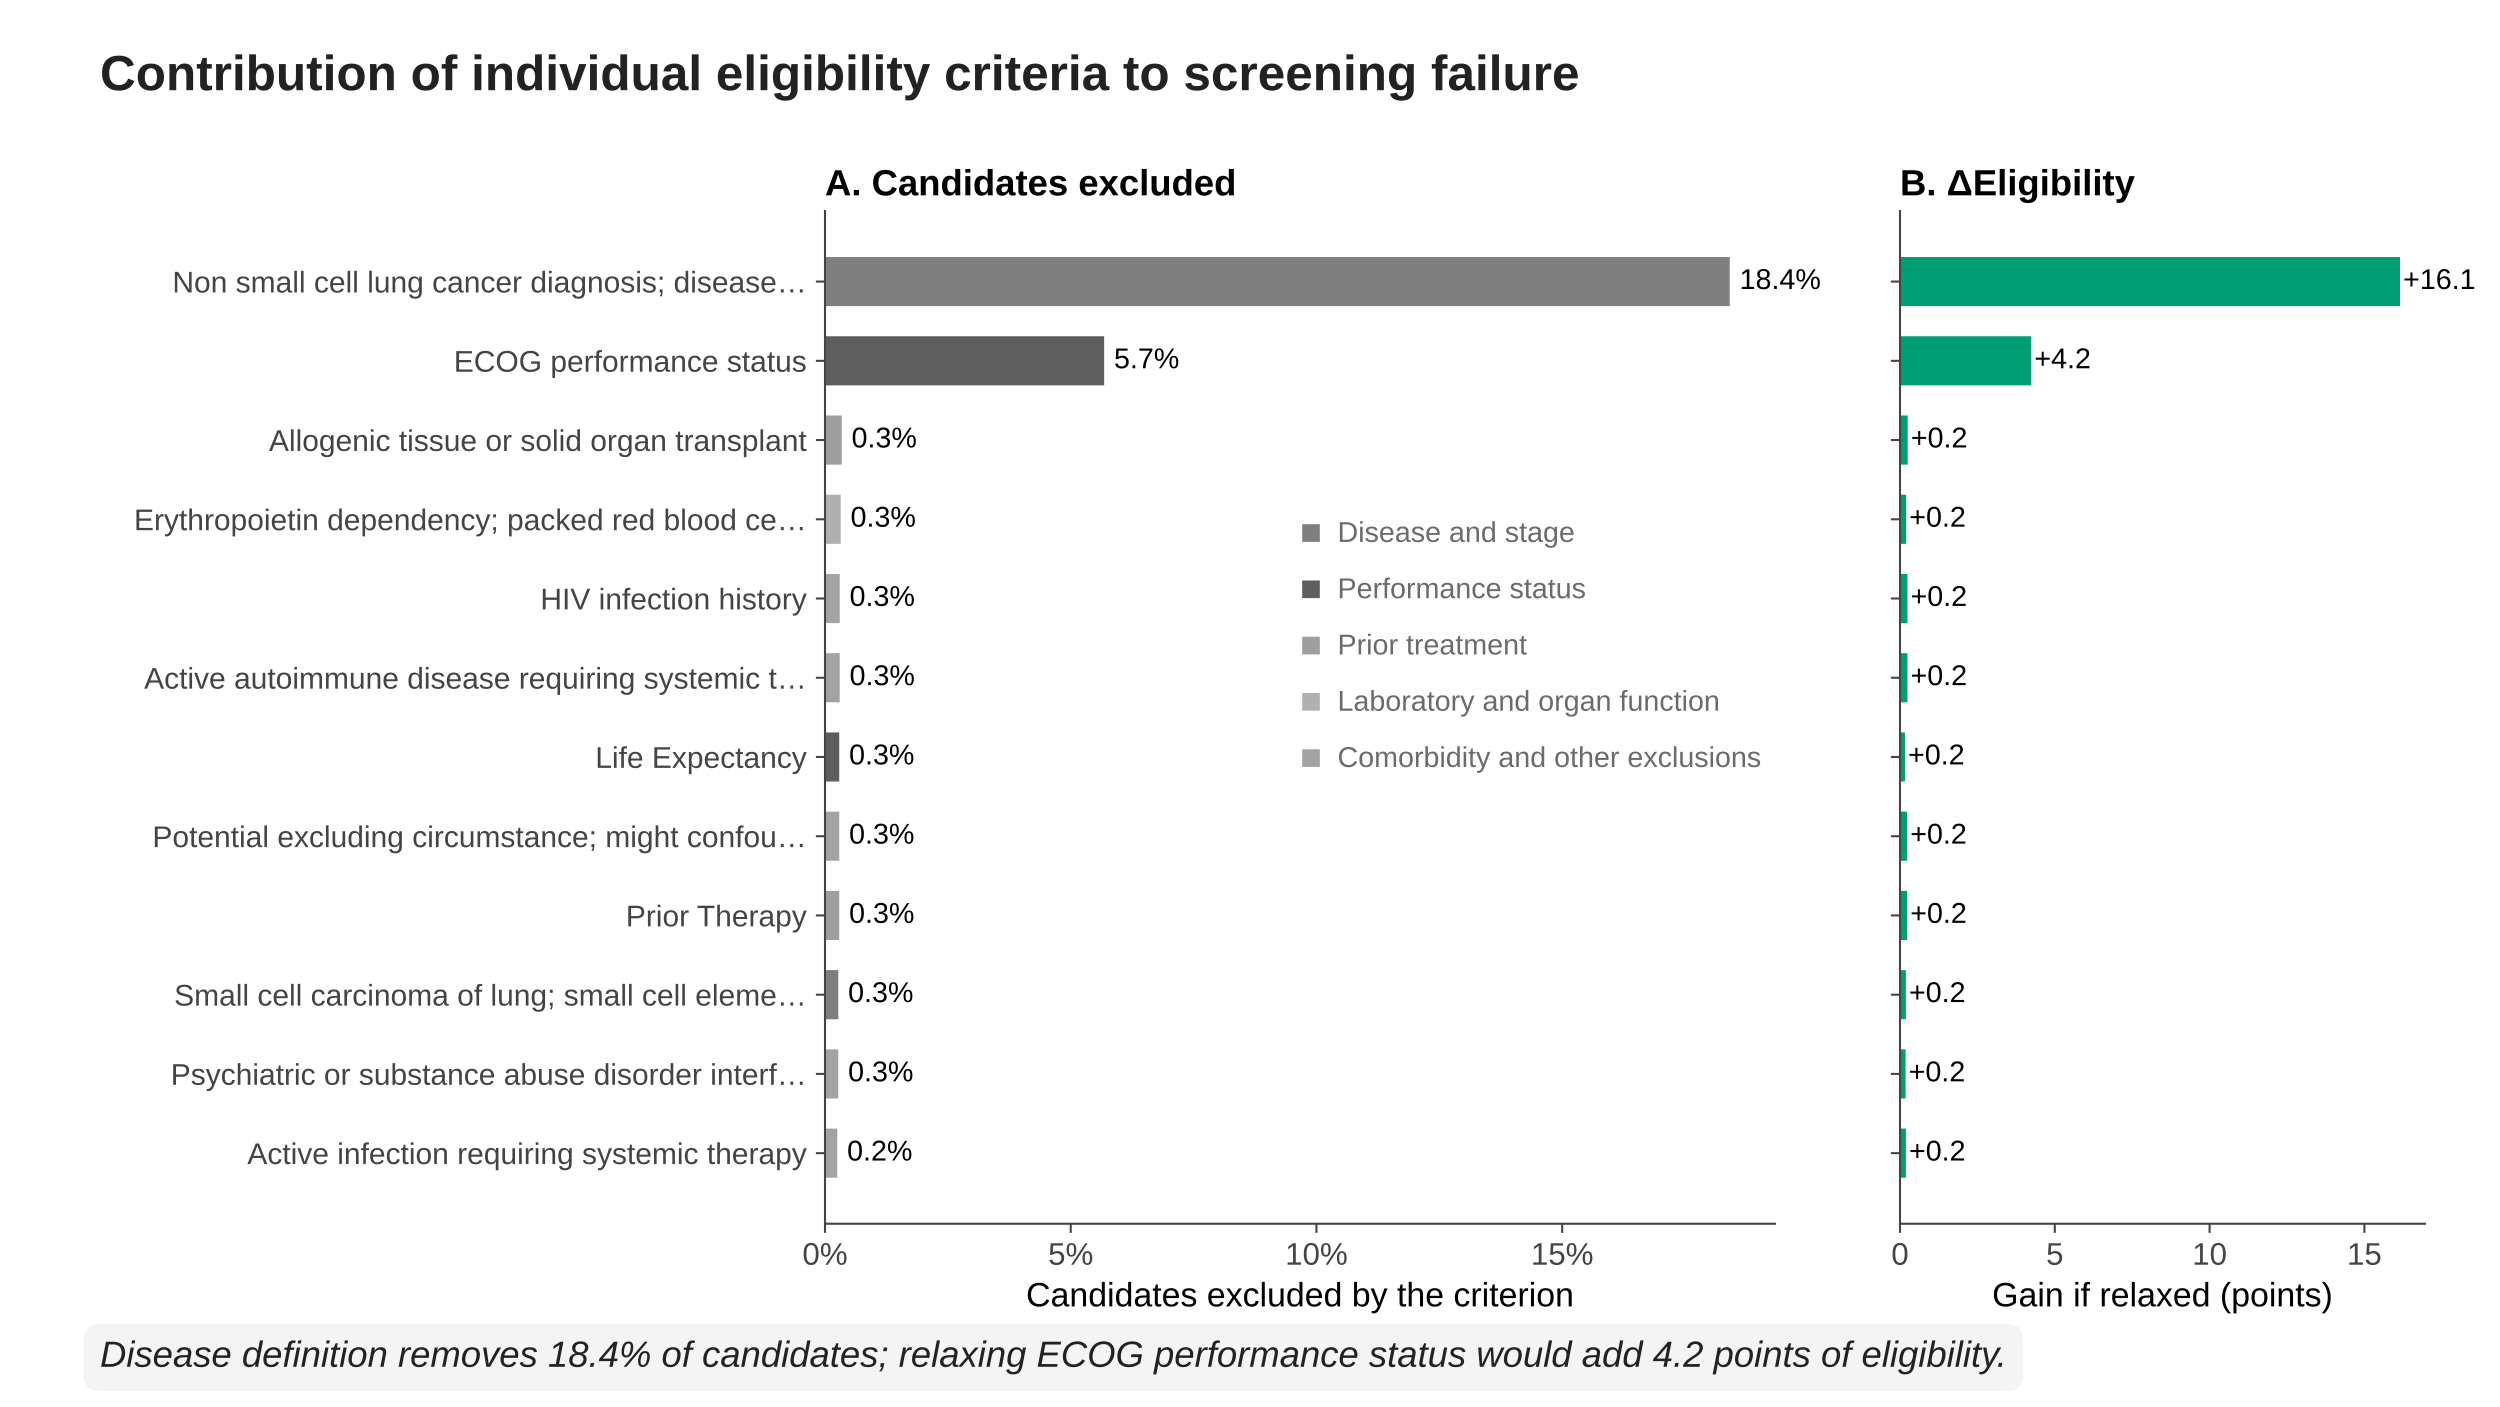
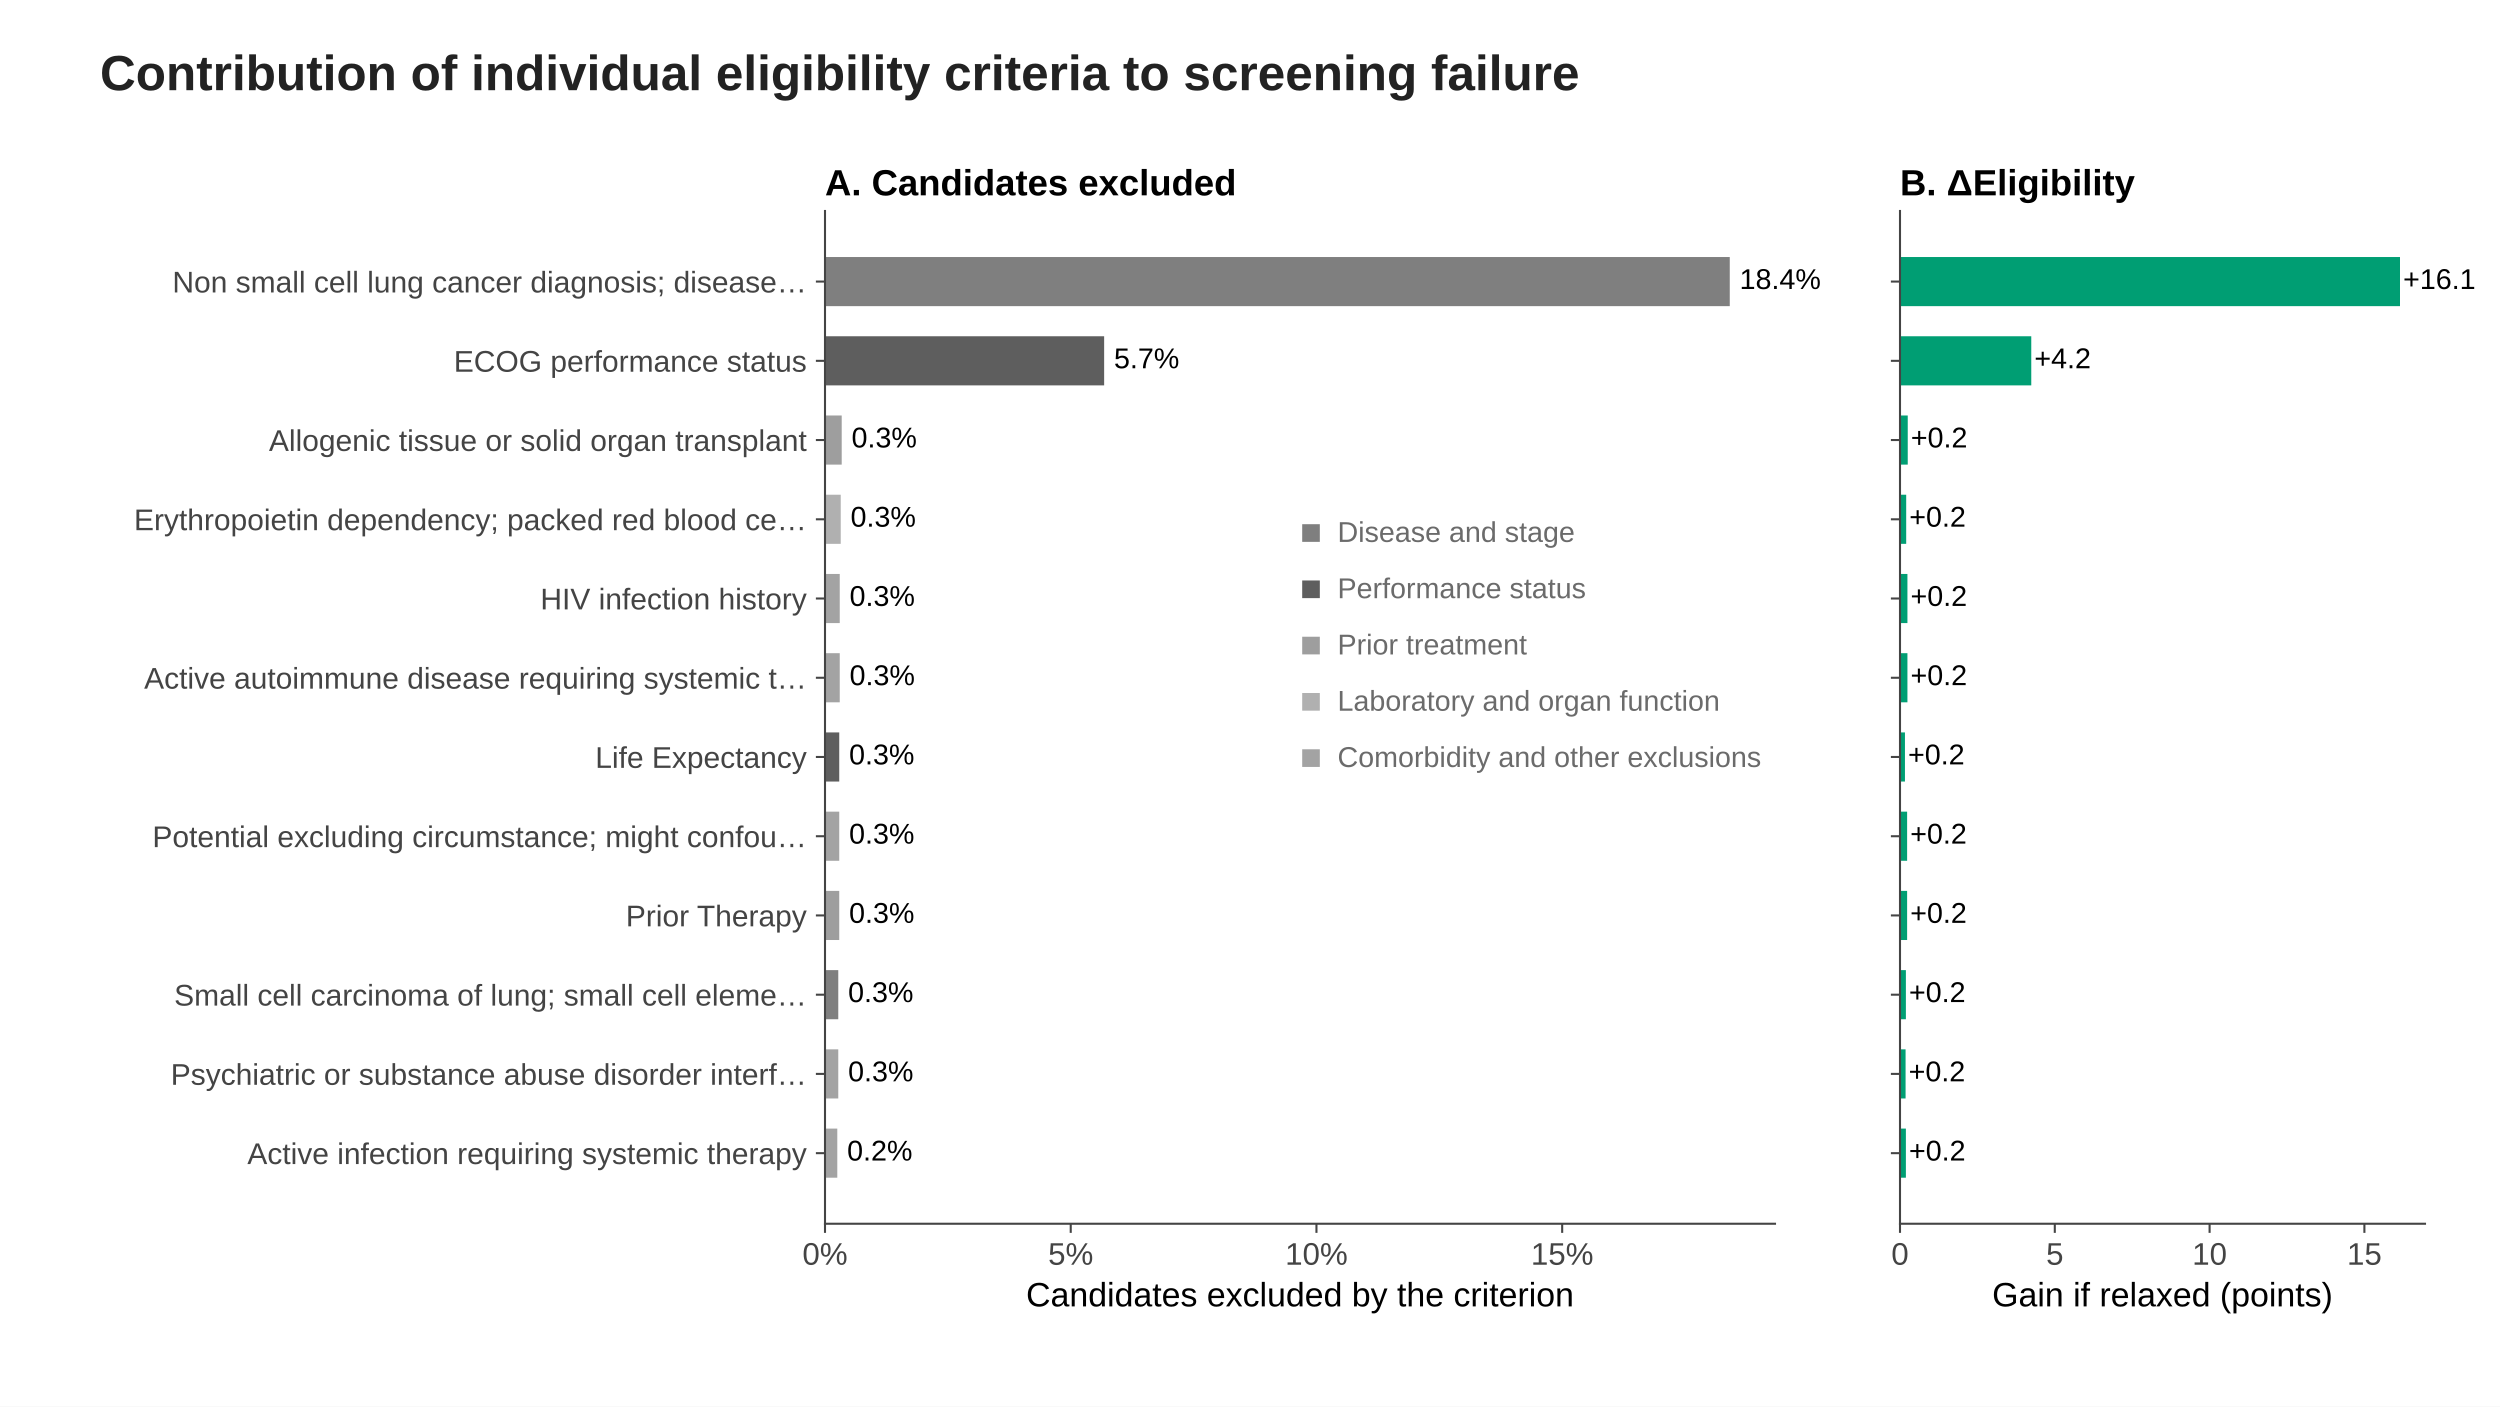
<svg xmlns="http://www.w3.org/2000/svg" xmlns:xlink="http://www.w3.org/1999/xlink" width="959.76pt" height="540pt" viewBox="0 0 959.76 540" version="1.1">
  <defs>
    <style type="text/css">*{stroke-linejoin: round; stroke-linecap: butt}</style>
  </defs>
  <g id="figure_1">
    <g id="patch_1">
      <path d="M 0 540  L 959.76 540  L 959.76 0  L 0 0  z " style="fill: #ffffff" />
    </g>
    <g id="axes_1">
      <g id="patch_2">
        <path d="M 316.721 469.8  L 681.43 469.8  L 681.43 81  L 316.721 81  z " style="fill: #ffffff" />
      </g>
      <g id="patch_3">
-         <path d="M 316.721 117.532  L 664.063 117.532  L 664.063 98.673  L 316.721 98.673  z " clip-path="url(#p41153e74d0)" style="fill: #7f7f7f" />
+         <path d="M 316.721 117.532  L 664.063 117.532  L 664.063 98.673  L 316.721 98.673  z " clip-path="url(#p97842132fd)" style="fill: #7f7f7f" />
      </g>
      <g id="patch_4">
-         <path d="M 316.721 147.95  L 423.885 147.95  L 423.885 129.091  L 316.721 129.091  z " clip-path="url(#p41153e74d0)" style="fill: #5e5e5e" />
+         <path d="M 316.721 147.95  L 423.885 147.95  L 423.885 129.091  L 316.721 129.091  z " clip-path="url(#p97842132fd)" style="fill: #5e5e5e" />
      </g>
      <g id="patch_5">
-         <path d="M 316.721 178.367  L 323.136 178.367  L 323.136 159.508  L 316.721 159.508  z " clip-path="url(#p41153e74d0)" style="fill: #9e9e9e" />
+         <path d="M 316.721 178.367  L 323.136 178.367  L 323.136 159.508  L 316.721 159.508  z " clip-path="url(#p97842132fd)" style="fill: #9e9e9e" />
      </g>
      <g id="patch_6">
-         <path d="M 316.721 208.785  L 322.758 208.785  L 322.758 189.926  L 316.721 189.926  z " clip-path="url(#p41153e74d0)" style="fill: #b0b0b0" />
+         <path d="M 316.721 208.785  L 322.758 208.785  L 322.758 189.926  L 316.721 189.926  z " clip-path="url(#p97842132fd)" style="fill: #b0b0b0" />
      </g>
      <g id="patch_7">
-         <path d="M 316.721 239.203  L 322.381 239.203  L 322.381 220.344  L 316.721 220.344  z " clip-path="url(#p41153e74d0)" style="fill: #a3a3a3" />
+         <path d="M 316.721 239.203  L 322.381 239.203  L 322.381 220.344  L 316.721 220.344  z " clip-path="url(#p97842132fd)" style="fill: #a3a3a3" />
      </g>
      <g id="patch_8">
-         <path d="M 316.721 269.621  L 322.381 269.621  L 322.381 250.762  L 316.721 250.762  z " clip-path="url(#p41153e74d0)" style="fill: #a3a3a3" />
+         <path d="M 316.721 269.621  L 322.381 269.621  L 322.381 250.762  L 316.721 250.762  z " clip-path="url(#p97842132fd)" style="fill: #a3a3a3" />
      </g>
      <g id="patch_9">
-         <path d="M 316.721 300.038  L 322.192 300.038  L 322.192 281.179  L 316.721 281.179  z " clip-path="url(#p41153e74d0)" style="fill: #5e5e5e" />
+         <path d="M 316.721 300.038  L 322.192 300.038  L 322.192 281.179  L 316.721 281.179  z " clip-path="url(#p97842132fd)" style="fill: #5e5e5e" />
      </g>
      <g id="patch_10">
-         <path d="M 316.721 330.456  L 322.192 330.456  L 322.192 311.597  L 316.721 311.597  z " clip-path="url(#p41153e74d0)" style="fill: #a3a3a3" />
+         <path d="M 316.721 330.456  L 322.192 330.456  L 322.192 311.597  L 316.721 311.597  z " clip-path="url(#p97842132fd)" style="fill: #a3a3a3" />
      </g>
      <g id="patch_11">
-         <path d="M 316.721 360.874  L 322.192 360.874  L 322.192 342.015  L 316.721 342.015  z " clip-path="url(#p41153e74d0)" style="fill: #9e9e9e" />
+         <path d="M 316.721 360.874  L 322.192 360.874  L 322.192 342.015  L 316.721 342.015  z " clip-path="url(#p97842132fd)" style="fill: #9e9e9e" />
      </g>
      <g id="patch_12">
-         <path d="M 316.721 391.292  L 321.815 391.292  L 321.815 372.433  L 316.721 372.433  z " clip-path="url(#p41153e74d0)" style="fill: #7f7f7f" />
+         <path d="M 316.721 391.292  L 321.815 391.292  L 321.815 372.433  L 316.721 372.433  z " clip-path="url(#p97842132fd)" style="fill: #7f7f7f" />
      </g>
      <g id="patch_13">
-         <path d="M 316.721 421.709  L 321.815 421.709  L 321.815 402.85  L 316.721 402.85  z " clip-path="url(#p41153e74d0)" style="fill: #a3a3a3" />
+         <path d="M 316.721 421.709  L 321.815 421.709  L 321.815 402.85  L 316.721 402.85  z " clip-path="url(#p97842132fd)" style="fill: #a3a3a3" />
      </g>
      <g id="patch_14">
-         <path d="M 316.721 452.127  L 321.438 452.127  L 321.438 433.268  L 316.721 433.268  z " clip-path="url(#p41153e74d0)" style="fill: #a3a3a3" />
+         <path d="M 316.721 452.127  L 321.438 452.127  L 321.438 433.268  L 316.721 433.268  z " clip-path="url(#p97842132fd)" style="fill: #a3a3a3" />
      </g>
      <g id="matplotlib.axis_1">
        <g id="xtick_1">
          <g id="line2d_1">
            <defs>
-               <path id="m8bd7d20f74" d="M 0 0  L 0 3.5  " style="stroke: #444444; stroke-width: 0.8" />
+               <path id="maba2923403" d="M 0 0  L 0 3.5  " style="stroke: #444444; stroke-width: 0.8" />
            </defs>
            <g>
-               <use xlink:href="#m8bd7d20f74" x="316.721" y="469.8" style="fill: #444444; stroke: #444444; stroke-width: 0.8" />
+               <use xlink:href="#maba2923403" x="316.721" y="469.8" style="fill: #444444; stroke: #444444; stroke-width: 0.8" />
            </g>
          </g>
          <g id="text_1">
            <text style="font-size: 12px; font-family: 'Arial'; text-anchor: middle; fill: #444444" x="316.721" y="485.536" transform="rotate(-0 316.7208 485.5363)">0%</text>
          </g>
        </g>
        <g id="xtick_2">
          <g id="line2d_2">
            <g>
-               <use xlink:href="#m8bd7d20f74" x="411.056" y="469.8" style="fill: #444444; stroke: #444444; stroke-width: 0.8" />
+               <use xlink:href="#maba2923403" x="411.056" y="469.8" style="fill: #444444; stroke: #444444; stroke-width: 0.8" />
            </g>
          </g>
          <g id="text_2">
            <text style="font-size: 12px; font-family: 'Arial'; text-anchor: middle; fill: #444444" x="411.056" y="485.536" transform="rotate(-0 411.0559 485.5363)">5%</text>
          </g>
        </g>
        <g id="xtick_3">
          <g id="line2d_3">
            <g>
-               <use xlink:href="#m8bd7d20f74" x="505.391" y="469.8" style="fill: #444444; stroke: #444444; stroke-width: 0.8" />
+               <use xlink:href="#maba2923403" x="505.391" y="469.8" style="fill: #444444; stroke: #444444; stroke-width: 0.8" />
            </g>
          </g>
          <g id="text_3">
            <text style="font-size: 12px; font-family: 'Arial'; text-anchor: middle; fill: #444444" x="505.391" y="485.536" transform="rotate(-0 505.3909 485.5363)">10%</text>
          </g>
        </g>
        <g id="xtick_4">
          <g id="line2d_4">
            <g>
-               <use xlink:href="#m8bd7d20f74" x="599.726" y="469.8" style="fill: #444444; stroke: #444444; stroke-width: 0.8" />
+               <use xlink:href="#maba2923403" x="599.726" y="469.8" style="fill: #444444; stroke: #444444; stroke-width: 0.8" />
            </g>
          </g>
          <g id="text_4">
            <text style="font-size: 12px; font-family: 'Arial'; text-anchor: middle; fill: #444444" x="599.726" y="485.536" transform="rotate(-0 599.726 485.5363)">15%</text>
          </g>
        </g>
        <g id="text_5">
          <text style="font-size: 13px; font-family: 'Arial'; text-anchor: middle" x="499.075" y="501.526" transform="rotate(-0 499.0752 501.5261)">Candidates excluded by the criterion</text>
        </g>
      </g>
      <g id="matplotlib.axis_2">
        <g id="ytick_1">
          <g id="line2d_5">
            <defs>
-               <path id="mb40d810d52" d="M 0 0  L -3.5 0  " style="stroke: #444444; stroke-width: 0.8" />
+               <path id="maa6a0cccb6" d="M 0 0  L -3.5 0  " style="stroke: #444444; stroke-width: 0.8" />
            </defs>
            <g>
-               <use xlink:href="#mb40d810d52" x="316.721" y="108.102" style="fill: #444444; stroke: #444444; stroke-width: 0.8" />
+               <use xlink:href="#maa6a0cccb6" x="316.721" y="108.102" style="fill: #444444; stroke: #444444; stroke-width: 0.8" />
            </g>
          </g>
          <g id="text_6">
            <text style="font-size: 11.5px; font-family: 'Arial'; text-anchor: end; fill: #444444" x="309.721" y="112.288" transform="rotate(-0 309.7208 112.2884)">Non small cell lung cancer diagnosis; disease…</text>
          </g>
        </g>
        <g id="ytick_2">
          <g id="line2d_6">
            <g>
-               <use xlink:href="#mb40d810d52" x="316.721" y="138.52" style="fill: #444444; stroke: #444444; stroke-width: 0.8" />
+               <use xlink:href="#maa6a0cccb6" x="316.721" y="138.52" style="fill: #444444; stroke: #444444; stroke-width: 0.8" />
            </g>
          </g>
          <g id="text_7">
            <text style="font-size: 11.5px; font-family: 'Arial'; text-anchor: end; fill: #444444" x="309.721" y="142.709" transform="rotate(-0 309.7208 142.7094)">ECOG performance status</text>
          </g>
        </g>
        <g id="ytick_3">
          <g id="line2d_7">
            <g>
-               <use xlink:href="#mb40d810d52" x="316.721" y="168.938" style="fill: #444444; stroke: #444444; stroke-width: 0.8" />
+               <use xlink:href="#maa6a0cccb6" x="316.721" y="168.938" style="fill: #444444; stroke: #444444; stroke-width: 0.8" />
            </g>
          </g>
          <g id="text_8">
            <text style="font-size: 11.5px; font-family: 'Arial'; text-anchor: end; fill: #444444" x="309.721" y="173.124" transform="rotate(-0 309.7208 173.1239)">Allogenic tissue or solid organ transplant</text>
          </g>
        </g>
        <g id="ytick_4">
          <g id="line2d_8">
            <g>
-               <use xlink:href="#mb40d810d52" x="316.721" y="199.356" style="fill: #444444; stroke: #444444; stroke-width: 0.8" />
+               <use xlink:href="#maa6a0cccb6" x="316.721" y="199.356" style="fill: #444444; stroke: #444444; stroke-width: 0.8" />
            </g>
          </g>
          <g id="text_9">
            <text style="font-size: 11.5px; font-family: 'Arial'; text-anchor: end; fill: #444444" x="309.721" y="203.542" transform="rotate(-0 309.7208 203.5417)">Erythropoietin dependency; packed red blood ce…</text>
          </g>
        </g>
        <g id="ytick_5">
          <g id="line2d_9">
            <g>
-               <use xlink:href="#mb40d810d52" x="316.721" y="229.773" style="fill: #444444; stroke: #444444; stroke-width: 0.8" />
+               <use xlink:href="#maa6a0cccb6" x="316.721" y="229.773" style="fill: #444444; stroke: #444444; stroke-width: 0.8" />
            </g>
          </g>
          <g id="text_10">
            <text style="font-size: 11.5px; font-family: 'Arial'; text-anchor: end; fill: #444444" x="309.721" y="233.959" transform="rotate(-0 309.7208 233.9595)">HIV infection history</text>
          </g>
        </g>
        <g id="ytick_6">
          <g id="line2d_10">
            <g>
-               <use xlink:href="#mb40d810d52" x="316.721" y="260.191" style="fill: #444444; stroke: #444444; stroke-width: 0.8" />
+               <use xlink:href="#maa6a0cccb6" x="316.721" y="260.191" style="fill: #444444; stroke: #444444; stroke-width: 0.8" />
            </g>
          </g>
          <g id="text_11">
            <text style="font-size: 11.5px; font-family: 'Arial'; text-anchor: end; fill: #444444" x="309.721" y="264.377" transform="rotate(-0 309.7208 264.3773)">Active autoimmune disease requiring systemic t…</text>
          </g>
        </g>
        <g id="ytick_7">
          <g id="line2d_11">
            <g>
-               <use xlink:href="#mb40d810d52" x="316.721" y="290.609" style="fill: #444444; stroke: #444444; stroke-width: 0.8" />
+               <use xlink:href="#maa6a0cccb6" x="316.721" y="290.609" style="fill: #444444; stroke: #444444; stroke-width: 0.8" />
            </g>
          </g>
          <g id="text_12">
            <text style="font-size: 11.5px; font-family: 'Arial'; text-anchor: end; fill: #444444" x="309.721" y="294.795" transform="rotate(-0 309.7208 294.795)">Life Expectancy</text>
          </g>
        </g>
        <g id="ytick_8">
          <g id="line2d_12">
            <g>
-               <use xlink:href="#mb40d810d52" x="316.721" y="321.027" style="fill: #444444; stroke: #444444; stroke-width: 0.8" />
+               <use xlink:href="#maa6a0cccb6" x="316.721" y="321.027" style="fill: #444444; stroke: #444444; stroke-width: 0.8" />
            </g>
          </g>
          <g id="text_13">
            <text style="font-size: 11.5px; font-family: 'Arial'; text-anchor: end; fill: #444444" x="309.721" y="325.213" transform="rotate(-0 309.7208 325.2128)">Potential excluding circumstance; might confou…</text>
          </g>
        </g>
        <g id="ytick_9">
          <g id="line2d_13">
            <g>
-               <use xlink:href="#mb40d810d52" x="316.721" y="351.444" style="fill: #444444; stroke: #444444; stroke-width: 0.8" />
+               <use xlink:href="#maa6a0cccb6" x="316.721" y="351.444" style="fill: #444444; stroke: #444444; stroke-width: 0.8" />
            </g>
          </g>
          <g id="text_14">
            <text style="font-size: 11.5px; font-family: 'Arial'; text-anchor: end; fill: #444444" x="309.721" y="355.631" transform="rotate(-0 309.7208 355.6306)">Prior Therapy</text>
          </g>
        </g>
        <g id="ytick_10">
          <g id="line2d_14">
            <g>
-               <use xlink:href="#mb40d810d52" x="316.721" y="381.862" style="fill: #444444; stroke: #444444; stroke-width: 0.8" />
+               <use xlink:href="#maa6a0cccb6" x="316.721" y="381.862" style="fill: #444444; stroke: #444444; stroke-width: 0.8" />
            </g>
          </g>
          <g id="text_15">
            <text style="font-size: 11.5px; font-family: 'Arial'; text-anchor: end; fill: #444444" x="309.721" y="386.048" transform="rotate(-0 309.7208 386.0484)">Small cell carcinoma of lung; small cell eleme…</text>
          </g>
        </g>
        <g id="ytick_11">
          <g id="line2d_15">
            <g>
-               <use xlink:href="#mb40d810d52" x="316.721" y="412.28" style="fill: #444444; stroke: #444444; stroke-width: 0.8" />
+               <use xlink:href="#maa6a0cccb6" x="316.721" y="412.28" style="fill: #444444; stroke: #444444; stroke-width: 0.8" />
            </g>
          </g>
          <g id="text_16">
            <text style="font-size: 11.5px; font-family: 'Arial'; text-anchor: end; fill: #444444" x="309.721" y="416.466" transform="rotate(-0 309.7208 416.4661)">Psychiatric or substance abuse disorder interf…</text>
          </g>
        </g>
        <g id="ytick_12">
          <g id="line2d_16">
            <g>
-               <use xlink:href="#mb40d810d52" x="316.721" y="442.698" style="fill: #444444; stroke: #444444; stroke-width: 0.8" />
+               <use xlink:href="#maa6a0cccb6" x="316.721" y="442.698" style="fill: #444444; stroke: #444444; stroke-width: 0.8" />
            </g>
          </g>
          <g id="text_17">
            <text style="font-size: 11.5px; font-family: 'Arial'; text-anchor: end; fill: #444444" x="309.721" y="446.884" transform="rotate(-0 309.7208 446.8839)">Active infection requiring systemic therapy</text>
          </g>
        </g>
      </g>
      <g id="patch_15">
        <path d="M 316.721 469.8  L 316.721 81  " style="fill: none; stroke: #444444; stroke-width: 0.8; stroke-linejoin: miter; stroke-linecap: square" />
      </g>
      <g id="patch_16">
        <path d="M 316.721 469.8  L 681.43 469.8  " style="fill: none; stroke: #444444; stroke-width: 0.8; stroke-linejoin: miter; stroke-linecap: square" />
      </g>
      <g id="text_18">
        <text style="font-size: 11px; font-family: 'Arial'; text-anchor: start" x="667.836" y="110.949" transform="rotate(-0 667.8359 110.9489)">18.4%</text>
      </g>
      <g id="text_19">
        <text style="font-size: 11px; font-family: 'Arial'; text-anchor: start" x="427.659" y="141.367" transform="rotate(-0 427.6588 141.3667)">5.7%</text>
      </g>
      <g id="text_20">
        <text style="font-size: 11px; font-family: 'Arial'; text-anchor: start" x="326.909" y="171.784" transform="rotate(-0 326.909 171.7845)">0.3%</text>
      </g>
      <g id="text_21">
        <text style="font-size: 11px; font-family: 'Arial'; text-anchor: start" x="326.532" y="202.202" transform="rotate(-0 326.5316 202.2022)">0.3%</text>
      </g>
      <g id="text_22">
        <text style="font-size: 11px; font-family: 'Arial'; text-anchor: start" x="326.154" y="232.62" transform="rotate(-0 326.1543 232.62)">0.3%</text>
      </g>
      <g id="text_23">
        <text style="font-size: 11px; font-family: 'Arial'; text-anchor: start" x="326.154" y="263.038" transform="rotate(-0 326.1543 263.0378)">0.3%</text>
      </g>
      <g id="text_24">
        <text style="font-size: 11px; font-family: 'Arial'; text-anchor: start" x="325.966" y="293.456" transform="rotate(-0 325.9656 293.4556)">0.3%</text>
      </g>
      <g id="text_25">
        <text style="font-size: 11px; font-family: 'Arial'; text-anchor: start" x="325.966" y="323.873" transform="rotate(-0 325.9656 323.8733)">0.3%</text>
      </g>
      <g id="text_26">
        <text style="font-size: 11px; font-family: 'Arial'; text-anchor: start" x="325.966" y="354.291" transform="rotate(-0 325.9656 354.2911)">0.3%</text>
      </g>
      <g id="text_27">
        <text style="font-size: 11px; font-family: 'Arial'; text-anchor: start" x="325.588" y="384.709" transform="rotate(-0 325.5883 384.7089)">0.3%</text>
      </g>
      <g id="text_28">
        <text style="font-size: 11px; font-family: 'Arial'; text-anchor: start" x="325.588" y="415.127" transform="rotate(-0 325.5883 415.1267)">0.3%</text>
      </g>
      <g id="text_29">
        <text style="font-size: 11px; font-family: 'Arial'; text-anchor: start" x="325.211" y="445.544" transform="rotate(-0 325.211 445.5444)">0.2%</text>
      </g>
      <g id="text_30">
        <text style="font-weight: 700; font-size: 14px; font-family: 'Arial'; text-anchor: start" x="316.721" y="75" transform="rotate(-0 316.7208 75)">A. Candidates excluded</text>
      </g>
    </g>
    <g id="axes_2">
      <g id="patch_17">
        <path d="M 729.418 469.8  L 930.967 469.8  L 930.967 81  L 729.418 81  z " style="fill: #ffffff" />
      </g>
      <g id="patch_18">
-         <path d="M 729.418 117.532  L 921.37 117.532  L 921.37 98.673  L 729.418 98.673  z " clip-path="url(#p4723e56027)" style="fill: #009e73" />
+         <path d="M 729.418 117.532  L 921.37 117.532  L 921.37 98.673  L 729.418 98.673  z " clip-path="url(#p26e5fe7ff6)" style="fill: #009e73" />
      </g>
      <g id="patch_19">
-         <path d="M 729.418 147.95  L 779.812 147.95  L 779.812 129.091  L 729.418 129.091  z " clip-path="url(#p4723e56027)" style="fill: #009e73" />
+         <path d="M 729.418 147.95  L 779.812 147.95  L 779.812 129.091  L 729.418 129.091  z " clip-path="url(#p26e5fe7ff6)" style="fill: #009e73" />
      </g>
      <g id="patch_20">
-         <path d="M 729.418 178.367  L 732.389 178.367  L 732.389 159.508  L 729.418 159.508  z " clip-path="url(#p4723e56027)" style="fill: #009e73" />
+         <path d="M 729.418 178.367  L 732.389 178.367  L 732.389 159.508  L 729.418 159.508  z " clip-path="url(#p26e5fe7ff6)" style="fill: #009e73" />
      </g>
      <g id="patch_21">
-         <path d="M 729.418 208.785  L 731.795 208.785  L 731.795 189.926  L 729.418 189.926  z " clip-path="url(#p4723e56027)" style="fill: #009e73" />
+         <path d="M 729.418 208.785  L 731.795 208.785  L 731.795 189.926  L 729.418 189.926  z " clip-path="url(#p26e5fe7ff6)" style="fill: #009e73" />
      </g>
      <g id="patch_22">
-         <path d="M 729.418 239.203  L 732.27 239.203  L 732.27 220.344  L 729.418 220.344  z " clip-path="url(#p4723e56027)" style="fill: #009e73" />
+         <path d="M 729.418 239.203  L 732.27 239.203  L 732.27 220.344  L 729.418 220.344  z " clip-path="url(#p26e5fe7ff6)" style="fill: #009e73" />
      </g>
      <g id="patch_23">
-         <path d="M 729.418 269.621  L 732.27 269.621  L 732.27 250.762  L 729.418 250.762  z " clip-path="url(#p4723e56027)" style="fill: #009e73" />
+         <path d="M 729.418 269.621  L 732.27 269.621  L 732.27 250.762  L 729.418 250.762  z " clip-path="url(#p26e5fe7ff6)" style="fill: #009e73" />
      </g>
      <g id="patch_24">
-         <path d="M 729.418 300.038  L 731.319 300.038  L 731.319 281.179  L 729.418 281.179  z " clip-path="url(#p4723e56027)" style="fill: #009e73" />
+         <path d="M 729.418 300.038  L 731.319 300.038  L 731.319 281.179  L 729.418 281.179  z " clip-path="url(#p26e5fe7ff6)" style="fill: #009e73" />
      </g>
      <g id="patch_25">
-         <path d="M 729.418 330.456  L 732.151 330.456  L 732.151 311.597  L 729.418 311.597  z " clip-path="url(#p4723e56027)" style="fill: #009e73" />
+         <path d="M 729.418 330.456  L 732.151 330.456  L 732.151 311.597  L 729.418 311.597  z " clip-path="url(#p26e5fe7ff6)" style="fill: #009e73" />
      </g>
      <g id="patch_26">
-         <path d="M 729.418 360.874  L 732.151 360.874  L 732.151 342.015  L 729.418 342.015  z " clip-path="url(#p4723e56027)" style="fill: #009e73" />
+         <path d="M 729.418 360.874  L 732.151 360.874  L 732.151 342.015  L 729.418 342.015  z " clip-path="url(#p26e5fe7ff6)" style="fill: #009e73" />
      </g>
      <g id="patch_27">
-         <path d="M 729.418 391.292  L 731.676 391.292  L 731.676 372.433  L 729.418 372.433  z " clip-path="url(#p4723e56027)" style="fill: #009e73" />
+         <path d="M 729.418 391.292  L 731.676 391.292  L 731.676 372.433  L 729.418 372.433  z " clip-path="url(#p26e5fe7ff6)" style="fill: #009e73" />
      </g>
      <g id="patch_28">
-         <path d="M 729.418 421.709  L 731.557 421.709  L 731.557 402.85  L 729.418 402.85  z " clip-path="url(#p4723e56027)" style="fill: #009e73" />
+         <path d="M 729.418 421.709  L 731.557 421.709  L 731.557 402.85  L 729.418 402.85  z " clip-path="url(#p26e5fe7ff6)" style="fill: #009e73" />
      </g>
      <g id="patch_29">
-         <path d="M 729.418 452.127  L 731.676 452.127  L 731.676 433.268  L 729.418 433.268  z " clip-path="url(#p4723e56027)" style="fill: #009e73" />
+         <path d="M 729.418 452.127  L 731.676 452.127  L 731.676 433.268  L 729.418 433.268  z " clip-path="url(#p26e5fe7ff6)" style="fill: #009e73" />
      </g>
      <g id="matplotlib.axis_3">
        <g id="xtick_5">
          <g id="line2d_17">
            <g>
-               <use xlink:href="#m8bd7d20f74" x="729.418" y="469.8" style="fill: #444444; stroke: #444444; stroke-width: 0.8" />
+               <use xlink:href="#maba2923403" x="729.418" y="469.8" style="fill: #444444; stroke: #444444; stroke-width: 0.8" />
            </g>
          </g>
          <g id="text_31">
            <text style="font-size: 12px; font-family: 'Arial'; text-anchor: middle; fill: #444444" x="729.418" y="485.536" transform="rotate(-0 729.4176 485.5363)">0</text>
          </g>
        </g>
        <g id="xtick_6">
          <g id="line2d_18">
            <g>
-               <use xlink:href="#m8bd7d20f74" x="788.845" y="469.8" style="fill: #444444; stroke: #444444; stroke-width: 0.8" />
+               <use xlink:href="#maba2923403" x="788.845" y="469.8" style="fill: #444444; stroke: #444444; stroke-width: 0.8" />
            </g>
          </g>
          <g id="text_32">
            <text style="font-size: 12px; font-family: 'Arial'; text-anchor: middle; fill: #444444" x="788.845" y="485.536" transform="rotate(-0 788.8455 485.5363)">5</text>
          </g>
        </g>
        <g id="xtick_7">
          <g id="line2d_19">
            <g>
-               <use xlink:href="#m8bd7d20f74" x="848.273" y="469.8" style="fill: #444444; stroke: #444444; stroke-width: 0.8" />
+               <use xlink:href="#maba2923403" x="848.273" y="469.8" style="fill: #444444; stroke: #444444; stroke-width: 0.8" />
            </g>
          </g>
          <g id="text_33">
            <text style="font-size: 12px; font-family: 'Arial'; text-anchor: middle; fill: #444444" x="848.273" y="485.536" transform="rotate(-0 848.2733 485.5363)">10</text>
          </g>
        </g>
        <g id="xtick_8">
          <g id="line2d_20">
            <g>
-               <use xlink:href="#m8bd7d20f74" x="907.701" y="469.8" style="fill: #444444; stroke: #444444; stroke-width: 0.8" />
+               <use xlink:href="#maba2923403" x="907.701" y="469.8" style="fill: #444444; stroke: #444444; stroke-width: 0.8" />
            </g>
          </g>
          <g id="text_34">
            <text style="font-size: 12px; font-family: 'Arial'; text-anchor: middle; fill: #444444" x="907.701" y="485.536" transform="rotate(-0 907.7012 485.5363)">15</text>
          </g>
        </g>
        <g id="text_35">
          <text style="font-size: 13px; font-family: 'Arial'; text-anchor: middle" x="830.192" y="501.526" transform="rotate(-0 830.1924 501.5261)">Gain if relaxed (points)</text>
        </g>
      </g>
      <g id="matplotlib.axis_4">
        <g id="ytick_13">
          <g id="line2d_21">
            <g>
-               <use xlink:href="#mb40d810d52" x="729.418" y="108.102" style="fill: #444444; stroke: #444444; stroke-width: 0.8" />
+               <use xlink:href="#maa6a0cccb6" x="729.418" y="108.102" style="fill: #444444; stroke: #444444; stroke-width: 0.8" />
            </g>
          </g>
        </g>
        <g id="ytick_14">
          <g id="line2d_22">
            <g>
-               <use xlink:href="#mb40d810d52" x="729.418" y="138.52" style="fill: #444444; stroke: #444444; stroke-width: 0.8" />
+               <use xlink:href="#maa6a0cccb6" x="729.418" y="138.52" style="fill: #444444; stroke: #444444; stroke-width: 0.8" />
            </g>
          </g>
        </g>
        <g id="ytick_15">
          <g id="line2d_23">
            <g>
-               <use xlink:href="#mb40d810d52" x="729.418" y="168.938" style="fill: #444444; stroke: #444444; stroke-width: 0.8" />
+               <use xlink:href="#maa6a0cccb6" x="729.418" y="168.938" style="fill: #444444; stroke: #444444; stroke-width: 0.8" />
            </g>
          </g>
        </g>
        <g id="ytick_16">
          <g id="line2d_24">
            <g>
-               <use xlink:href="#mb40d810d52" x="729.418" y="199.356" style="fill: #444444; stroke: #444444; stroke-width: 0.8" />
+               <use xlink:href="#maa6a0cccb6" x="729.418" y="199.356" style="fill: #444444; stroke: #444444; stroke-width: 0.8" />
            </g>
          </g>
        </g>
        <g id="ytick_17">
          <g id="line2d_25">
            <g>
-               <use xlink:href="#mb40d810d52" x="729.418" y="229.773" style="fill: #444444; stroke: #444444; stroke-width: 0.8" />
+               <use xlink:href="#maa6a0cccb6" x="729.418" y="229.773" style="fill: #444444; stroke: #444444; stroke-width: 0.8" />
            </g>
          </g>
        </g>
        <g id="ytick_18">
          <g id="line2d_26">
            <g>
-               <use xlink:href="#mb40d810d52" x="729.418" y="260.191" style="fill: #444444; stroke: #444444; stroke-width: 0.8" />
+               <use xlink:href="#maa6a0cccb6" x="729.418" y="260.191" style="fill: #444444; stroke: #444444; stroke-width: 0.8" />
            </g>
          </g>
        </g>
        <g id="ytick_19">
          <g id="line2d_27">
            <g>
-               <use xlink:href="#mb40d810d52" x="729.418" y="290.609" style="fill: #444444; stroke: #444444; stroke-width: 0.8" />
+               <use xlink:href="#maa6a0cccb6" x="729.418" y="290.609" style="fill: #444444; stroke: #444444; stroke-width: 0.8" />
            </g>
          </g>
        </g>
        <g id="ytick_20">
          <g id="line2d_28">
            <g>
-               <use xlink:href="#mb40d810d52" x="729.418" y="321.027" style="fill: #444444; stroke: #444444; stroke-width: 0.8" />
+               <use xlink:href="#maa6a0cccb6" x="729.418" y="321.027" style="fill: #444444; stroke: #444444; stroke-width: 0.8" />
            </g>
          </g>
        </g>
        <g id="ytick_21">
          <g id="line2d_29">
            <g>
-               <use xlink:href="#mb40d810d52" x="729.418" y="351.444" style="fill: #444444; stroke: #444444; stroke-width: 0.8" />
+               <use xlink:href="#maa6a0cccb6" x="729.418" y="351.444" style="fill: #444444; stroke: #444444; stroke-width: 0.8" />
            </g>
          </g>
        </g>
        <g id="ytick_22">
          <g id="line2d_30">
            <g>
-               <use xlink:href="#mb40d810d52" x="729.418" y="381.862" style="fill: #444444; stroke: #444444; stroke-width: 0.8" />
+               <use xlink:href="#maa6a0cccb6" x="729.418" y="381.862" style="fill: #444444; stroke: #444444; stroke-width: 0.8" />
            </g>
          </g>
        </g>
        <g id="ytick_23">
          <g id="line2d_31">
            <g>
-               <use xlink:href="#mb40d810d52" x="729.418" y="412.28" style="fill: #444444; stroke: #444444; stroke-width: 0.8" />
+               <use xlink:href="#maa6a0cccb6" x="729.418" y="412.28" style="fill: #444444; stroke: #444444; stroke-width: 0.8" />
            </g>
          </g>
        </g>
        <g id="ytick_24">
          <g id="line2d_32">
            <g>
-               <use xlink:href="#mb40d810d52" x="729.418" y="442.698" style="fill: #444444; stroke: #444444; stroke-width: 0.8" />
+               <use xlink:href="#maa6a0cccb6" x="729.418" y="442.698" style="fill: #444444; stroke: #444444; stroke-width: 0.8" />
            </g>
          </g>
        </g>
      </g>
      <g id="patch_30">
        <path d="M 729.418 469.8  L 729.418 81  " style="fill: none; stroke: #444444; stroke-width: 0.8; stroke-linejoin: miter; stroke-linecap: square" />
      </g>
      <g id="patch_31">
        <path d="M 729.418 469.8  L 930.967 469.8  " style="fill: none; stroke: #444444; stroke-width: 0.8; stroke-linejoin: miter; stroke-linecap: square" />
      </g>
      <g id="text_36">
        <text style="font-size: 11px; font-family: 'Arial'; text-anchor: start" x="922.558" y="110.949" transform="rotate(-0 922.5582 110.9489)">+16.1</text>
      </g>
      <g id="text_37">
        <text style="font-size: 11px; font-family: 'Arial'; text-anchor: start" x="781.001" y="141.367" transform="rotate(-0 781.001 141.3667)">+4.2</text>
      </g>
      <g id="text_38">
        <text style="font-size: 11px; font-family: 'Arial'; text-anchor: start" x="733.578" y="171.784" transform="rotate(-0 733.5775 171.7845)">+0.2</text>
      </g>
      <g id="text_39">
        <text style="font-size: 11px; font-family: 'Arial'; text-anchor: start" x="732.983" y="202.202" transform="rotate(-0 732.9833 202.2022)">+0.2</text>
      </g>
      <g id="text_40">
        <text style="font-size: 11px; font-family: 'Arial'; text-anchor: start" x="733.459" y="232.62" transform="rotate(-0 733.4587 232.62)">+0.2</text>
      </g>
      <g id="text_41">
        <text style="font-size: 11px; font-family: 'Arial'; text-anchor: start" x="733.459" y="263.038" transform="rotate(-0 733.4587 263.0378)">+0.2</text>
      </g>
      <g id="text_42">
        <text style="font-size: 11px; font-family: 'Arial'; text-anchor: start" x="732.508" y="293.456" transform="rotate(-0 732.5078 293.4556)">+0.2</text>
      </g>
      <g id="text_43">
        <text style="font-size: 11px; font-family: 'Arial'; text-anchor: start" x="733.34" y="323.873" transform="rotate(-0 733.3398 323.8733)">+0.2</text>
      </g>
      <g id="text_44">
        <text style="font-size: 11px; font-family: 'Arial'; text-anchor: start" x="733.34" y="354.291" transform="rotate(-0 733.3398 354.2911)">+0.2</text>
      </g>
      <g id="text_45">
        <text style="font-size: 11px; font-family: 'Arial'; text-anchor: start" x="732.864" y="384.709" transform="rotate(-0 732.8644 384.7089)">+0.2</text>
      </g>
      <g id="text_46">
        <text style="font-size: 11px; font-family: 'Arial'; text-anchor: start" x="732.746" y="415.127" transform="rotate(-0 732.7456 415.1267)">+0.2</text>
      </g>
      <g id="text_47">
        <text style="font-size: 11px; font-family: 'Arial'; text-anchor: start" x="732.864" y="445.544" transform="rotate(-0 732.8644 445.5444)">+0.2</text>
      </g>
      <g id="text_48">
        <text style="font-weight: 700; font-size: 14px; font-family: 'Arial'; text-anchor: start" x="729.418" y="75" transform="rotate(-0 729.4176 75)">B. ΔEligibility</text>
      </g>
    </g>
    <g id="text_49">
      <text style="font-weight: 700; font-size: 19px; font-family: 'Arial'; text-anchor: start; fill: #222222" x="38.39" y="34.617" transform="rotate(-0 38.3904 34.61681)">Contribution of individual eligibility criteria to screening failure</text>
    </g>
    <g id="text_50">
-       <g id="patch_32">
-         <path d="M 38.39 533.969  L 770.365 533.969  Q 776.665 533.969 776.665 527.669  L 776.665 514.531  Q 776.665 508.231 770.365 508.231  L 38.39 508.231  Q 32.09 508.231 32.09 514.531  L 32.09 527.669  Q 32.09 533.969 38.39 533.969  z " style="fill: #f4f4f4" />
-       </g>
-       <text style="font-style: italic; font-size: 14px; font-family: 'Arial'; text-anchor: start; fill: #222222" x="38.39" y="524.723" transform="rotate(-0 38.3904 524.7229)">Disease definition removes 18.4% of candidates; relaxing ECOG performance status would add 4.2 points of eligibility.</text>
+       <text style="font-size: 14px; font-family: 'Arial'; text-anchor: start; fill: #7f7f7f" x="499.075" y="208.823" transform="rotate(-0 499.0752 208.823)">■</text>
    </g>
    <g id="text_51">
-       <text style="font-size: 14px; font-family: 'Arial'; text-anchor: start; fill: #7f7f7f" x="499.075" y="208.823" transform="rotate(-0 499.0752 208.823)">■</text>
+       <text style="font-size: 11px; font-family: 'Arial'; text-anchor: start; fill: #6b6b6b" x="513.472" y="208.047" transform="rotate(-0 513.4716 208.0466)">Disease and stage</text>
    </g>
    <g id="text_52">
-       <text style="font-size: 11px; font-family: 'Arial'; text-anchor: start; fill: #6b6b6b" x="513.472" y="208.047" transform="rotate(-0 513.4716 208.0466)">Disease and stage</text>
+       <text style="font-size: 14px; font-family: 'Arial'; text-anchor: start; fill: #5e5e5e" x="499.075" y="230.423" transform="rotate(-0 499.0752 230.423)">■</text>
    </g>
    <g id="text_53">
-       <text style="font-size: 14px; font-family: 'Arial'; text-anchor: start; fill: #5e5e5e" x="499.075" y="230.423" transform="rotate(-0 499.0752 230.423)">■</text>
+       <text style="font-size: 11px; font-family: 'Arial'; text-anchor: start; fill: #6b6b6b" x="513.472" y="229.647" transform="rotate(-0 513.4716 229.6467)">Performance status</text>
    </g>
    <g id="text_54">
-       <text style="font-size: 11px; font-family: 'Arial'; text-anchor: start; fill: #6b6b6b" x="513.472" y="229.647" transform="rotate(-0 513.4716 229.6467)">Performance status</text>
+       <text style="font-size: 14px; font-family: 'Arial'; text-anchor: start; fill: #9e9e9e" x="499.075" y="252.023" transform="rotate(-0 499.0752 252.023)">■</text>
    </g>
    <g id="text_55">
-       <text style="font-size: 14px; font-family: 'Arial'; text-anchor: start; fill: #9e9e9e" x="499.075" y="252.023" transform="rotate(-0 499.0752 252.023)">■</text>
+       <text style="font-size: 11px; font-family: 'Arial'; text-anchor: start; fill: #6b6b6b" x="513.472" y="251.247" transform="rotate(-0 513.4716 251.2467)">Prior treatment</text>
    </g>
    <g id="text_56">
-       <text style="font-size: 11px; font-family: 'Arial'; text-anchor: start; fill: #6b6b6b" x="513.472" y="251.247" transform="rotate(-0 513.4716 251.2467)">Prior treatment</text>
+       <text style="font-size: 14px; font-family: 'Arial'; text-anchor: start; fill: #b0b0b0" x="499.075" y="273.623" transform="rotate(-0 499.0752 273.623)">■</text>
    </g>
    <g id="text_57">
-       <text style="font-size: 14px; font-family: 'Arial'; text-anchor: start; fill: #b0b0b0" x="499.075" y="273.623" transform="rotate(-0 499.0752 273.623)">■</text>
+       <text style="font-size: 11px; font-family: 'Arial'; text-anchor: start; fill: #6b6b6b" x="513.472" y="272.847" transform="rotate(-0 513.4716 272.8466)">Laboratory and organ function</text>
    </g>
    <g id="text_58">
-       <text style="font-size: 11px; font-family: 'Arial'; text-anchor: start; fill: #6b6b6b" x="513.472" y="272.847" transform="rotate(-0 513.4716 272.8466)">Laboratory and organ function</text>
+       <text style="font-size: 14px; font-family: 'Arial'; text-anchor: start; fill: #a3a3a3" x="499.075" y="295.223" transform="rotate(-0 499.0752 295.223)">■</text>
    </g>
    <g id="text_59">
-       <text style="font-size: 14px; font-family: 'Arial'; text-anchor: start; fill: #a3a3a3" x="499.075" y="295.223" transform="rotate(-0 499.0752 295.223)">■</text>
-     </g>
-     <g id="text_60">
      <text style="font-size: 11px; font-family: 'Arial'; text-anchor: start; fill: #6b6b6b" x="513.472" y="294.447" transform="rotate(-0 513.4716 294.4466)">Comorbidity and other exclusions</text>
    </g>
  </g>
  <defs>
-     <clipPath id="p41153e74d0">
+     <clipPath id="p97842132fd">
      <rect x="316.721" y="81" width="364.709" height="388.8" />
    </clipPath>
-     <clipPath id="p4723e56027">
+     <clipPath id="p26e5fe7ff6">
      <rect x="729.418" y="81" width="201.55" height="388.8" />
    </clipPath>
  </defs>
</svg>
